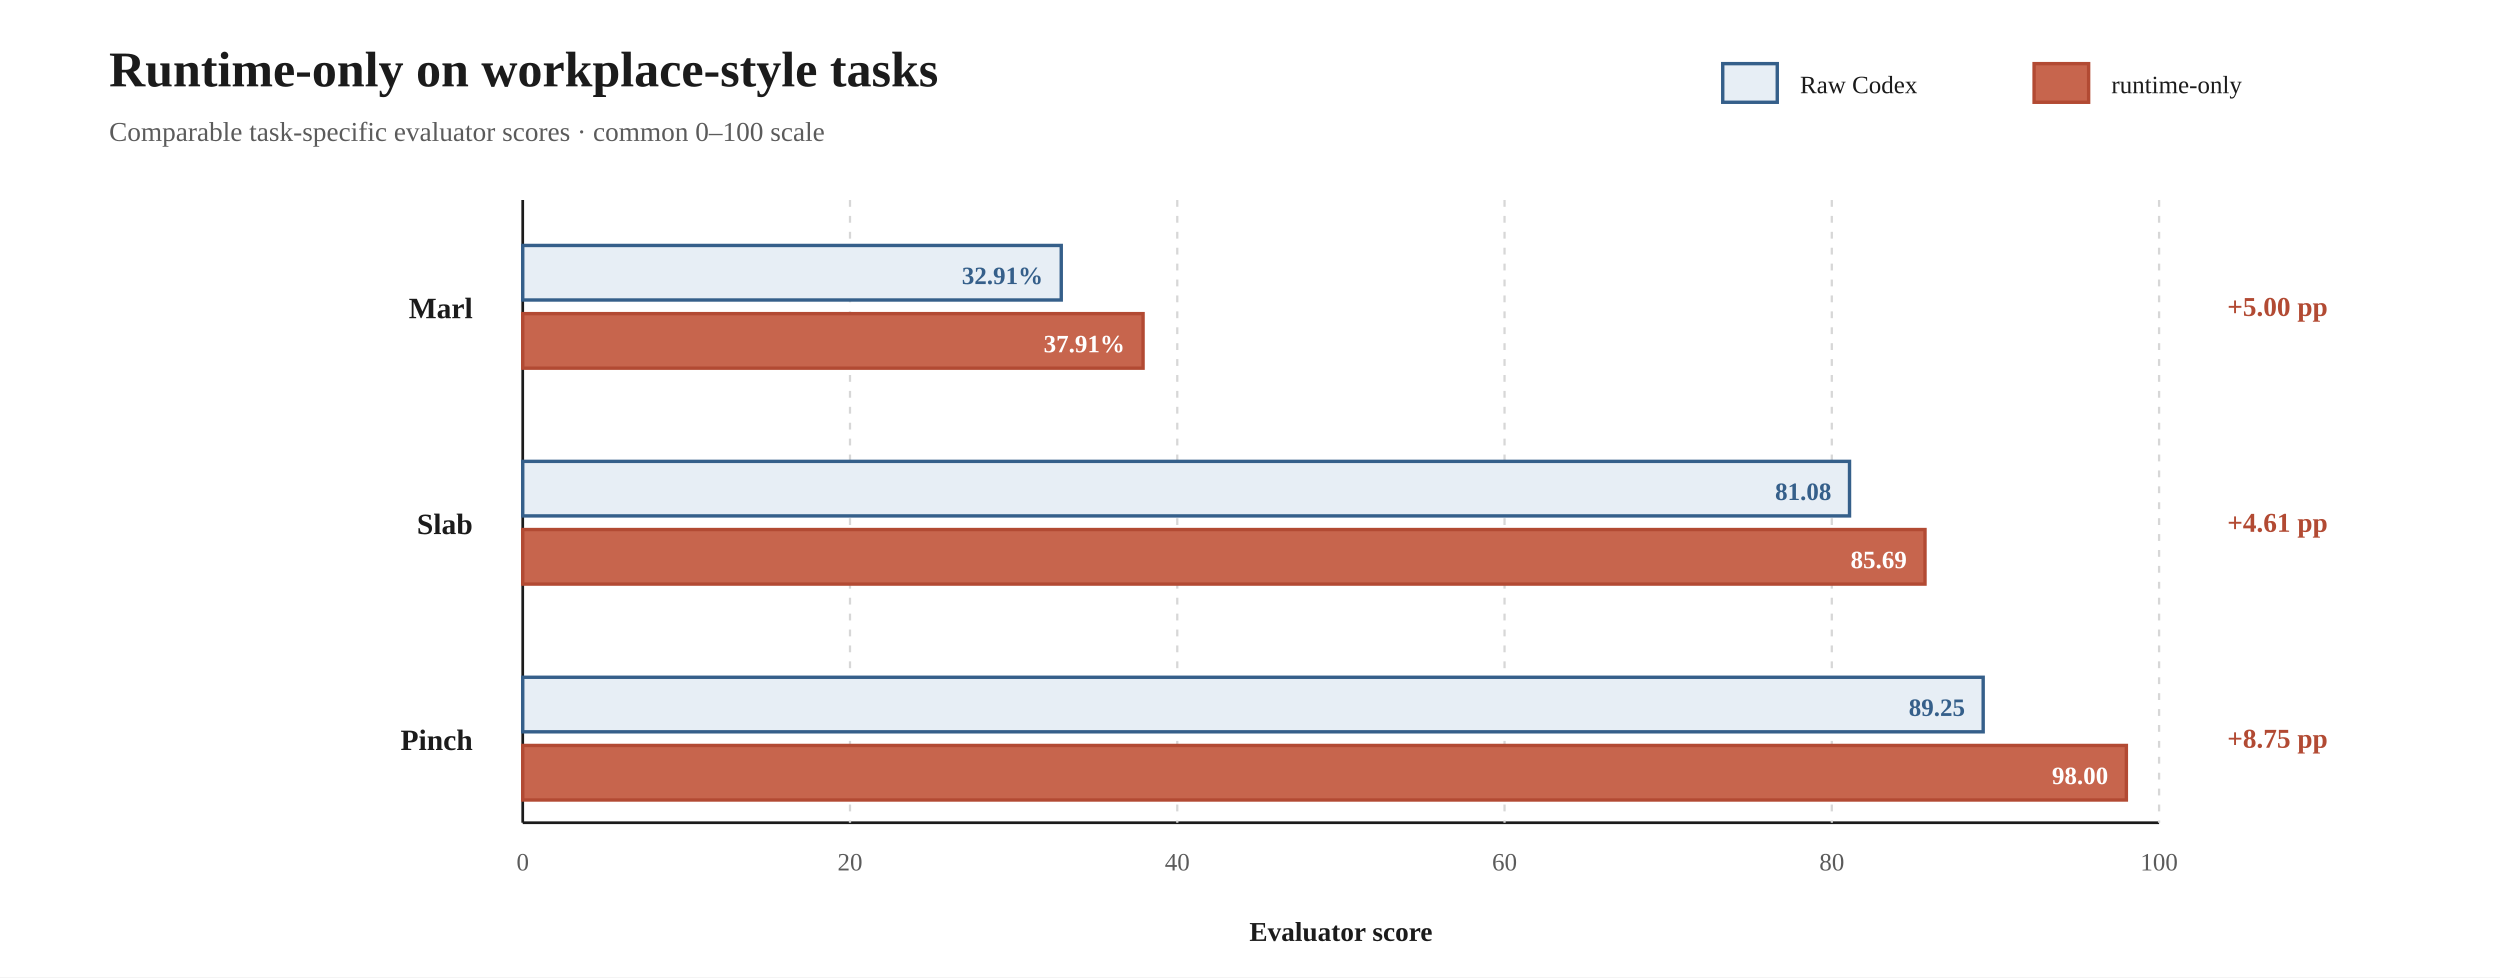
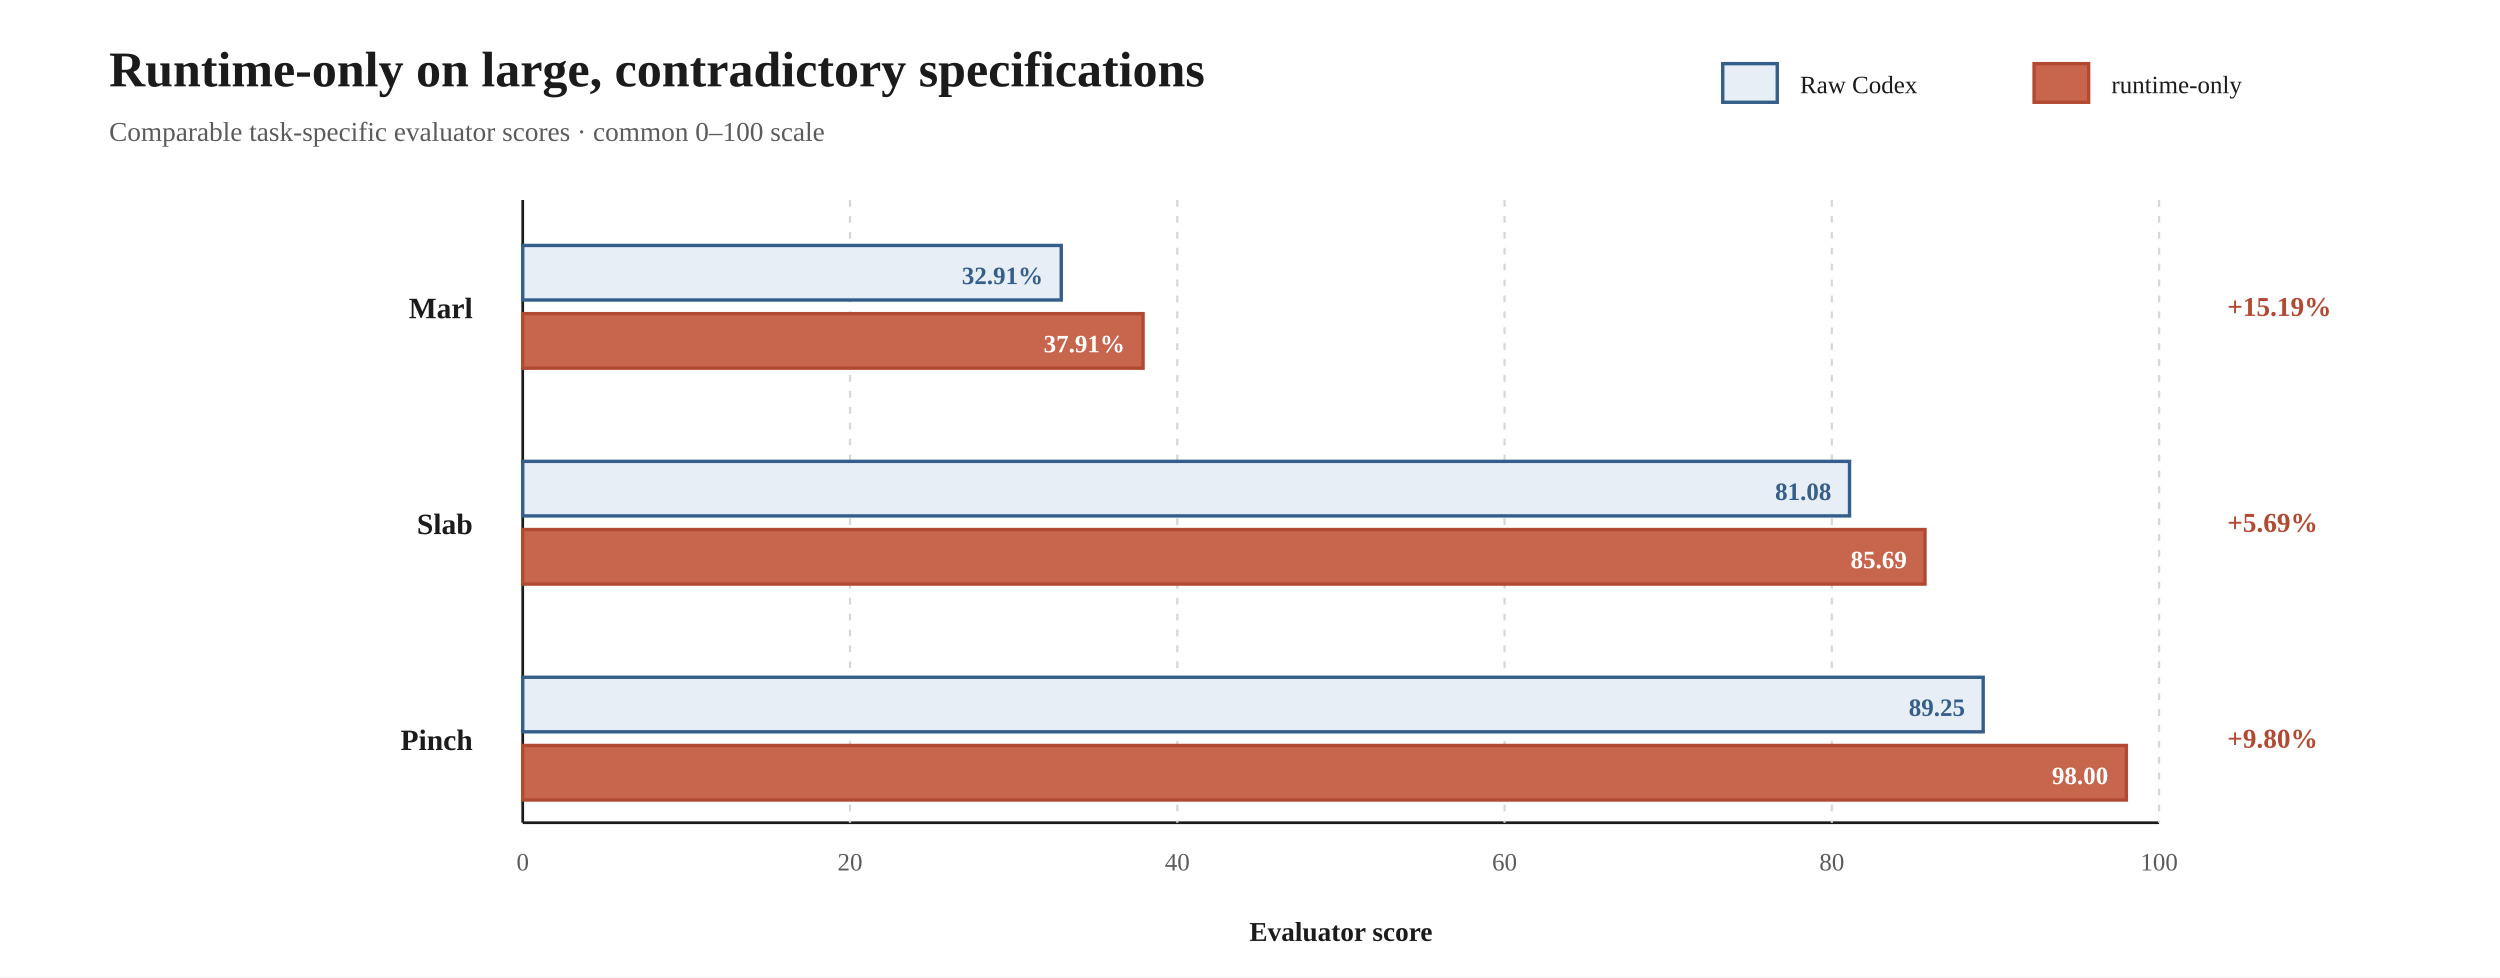
<svg xmlns="http://www.w3.org/2000/svg" width="1100" height="430" viewBox="0 0 1100 430" role="img" aria-labelledby="runtime-title runtime-desc">
  <rect width="1100" height="430" fill="#FFFFFF" />
-   <text x="48" y="38" font-family="Georgia, 'Times New Roman', serif" font-size="22" font-weight="bold" fill="#1B1B1B">Runtime-only on workplace-style tasks</text>
+   <text x="48" y="38" font-family="Georgia, 'Times New Roman', serif" font-size="22" font-weight="bold" fill="#1B1B1B">Runtime-only on large, contradictory specifications</text>
  <text x="48" y="62" font-family="Georgia, 'Times New Roman', serif" font-size="12" fill="#5B5B5B">Comparable task-specific evaluator scores · common 0–100 scale</text>
  <rect x="758" y="28" width="24" height="17" fill="#E7EEF5" stroke="#355F8A" stroke-width="1.5" />
  <text x="792" y="41" font-family="Georgia, 'Times New Roman', serif" font-size="11" fill="#1B1B1B">Raw Codex</text>
  <rect x="895" y="28" width="24" height="17" fill="#C7654D" stroke="#B24A33" stroke-width="1.5" />
  <text x="929" y="41" font-family="Georgia, 'Times New Roman', serif" font-size="11" fill="#1B1B1B">runtime-only</text>
  <line x1="230" y1="88" x2="230" y2="362" stroke="#1B1B1B" stroke-width="1.2" />
  <line x1="230" y1="362" x2="950" y2="362" stroke="#1B1B1B" stroke-width="1.2" />
  <line x1="374" y1="88" x2="374" y2="362" stroke="#D7D7D7" stroke-width="1" stroke-dasharray="3 4" />
  <line x1="518" y1="88" x2="518" y2="362" stroke="#D7D7D7" stroke-width="1" stroke-dasharray="3 4" />
  <line x1="662" y1="88" x2="662" y2="362" stroke="#D7D7D7" stroke-width="1" stroke-dasharray="3 4" />
  <line x1="806" y1="88" x2="806" y2="362" stroke="#D7D7D7" stroke-width="1" stroke-dasharray="3 4" />
  <line x1="950" y1="88" x2="950" y2="362" stroke="#D7D7D7" stroke-width="1" stroke-dasharray="3 4" />
  <text x="230" y="383" font-family="Georgia, 'Times New Roman', serif" font-size="11" text-anchor="middle" fill="#5B5B5B">0</text>
  <text x="374" y="383" font-family="Georgia, 'Times New Roman', serif" font-size="11" text-anchor="middle" fill="#5B5B5B">20</text>
  <text x="518" y="383" font-family="Georgia, 'Times New Roman', serif" font-size="11" text-anchor="middle" fill="#5B5B5B">40</text>
  <text x="662" y="383" font-family="Georgia, 'Times New Roman', serif" font-size="11" text-anchor="middle" fill="#5B5B5B">60</text>
  <text x="806" y="383" font-family="Georgia, 'Times New Roman', serif" font-size="11" text-anchor="middle" fill="#5B5B5B">80</text>
  <text x="950" y="383" font-family="Georgia, 'Times New Roman', serif" font-size="11" text-anchor="middle" fill="#5B5B5B">100</text>
  <text x="208" y="140" font-family="Georgia, 'Times New Roman', serif" font-size="13" font-weight="bold" text-anchor="end" fill="#1B1B1B">Marl</text>
  <rect x="230" y="108" width="236.95" height="24" fill="#E7EEF5" stroke="#355F8A" stroke-width="1.5" />
  <text x="458.95" y="125" font-family="Georgia, 'Times New Roman', serif" font-size="11" font-weight="bold" text-anchor="end" fill="#355F8A">32.91%</text>
  <rect x="230" y="138" width="272.95" height="24" fill="#C7654D" stroke="#B24A33" stroke-width="1.5" />
  <text x="494.95" y="155" font-family="Georgia, 'Times New Roman', serif" font-size="11" font-weight="bold" text-anchor="end" fill="#FFFFFF">37.91%</text>
-   <text x="980" y="139" font-family="Georgia, 'Times New Roman', serif" font-size="12" font-weight="bold" fill="#B24A33">+5.00 pp</text>
+   <text x="980" y="139" font-family="Georgia, 'Times New Roman', serif" font-size="12" font-weight="bold" fill="#B24A33">+15.19%</text>
  <text x="208" y="235" font-family="Georgia, 'Times New Roman', serif" font-size="13" font-weight="bold" text-anchor="end" fill="#1B1B1B">Slab</text>
  <rect x="230" y="203" width="583.79" height="24" fill="#E7EEF5" stroke="#355F8A" stroke-width="1.5" />
  <text x="805.79" y="220" font-family="Georgia, 'Times New Roman', serif" font-size="11" font-weight="bold" text-anchor="end" fill="#355F8A">81.08</text>
  <rect x="230" y="233" width="617.00" height="24" fill="#C7654D" stroke="#B24A33" stroke-width="1.5" />
  <text x="839.00" y="250" font-family="Georgia, 'Times New Roman', serif" font-size="11" font-weight="bold" text-anchor="end" fill="#FFFFFF">85.69</text>
-   <text x="980" y="234" font-family="Georgia, 'Times New Roman', serif" font-size="12" font-weight="bold" fill="#B24A33">+4.61 pp</text>
+   <text x="980" y="234" font-family="Georgia, 'Times New Roman', serif" font-size="12" font-weight="bold" fill="#B24A33">+5.69%</text>
  <text x="208" y="330" font-family="Georgia, 'Times New Roman', serif" font-size="13" font-weight="bold" text-anchor="end" fill="#1B1B1B">Pinch</text>
  <rect x="230" y="298" width="642.60" height="24" fill="#E7EEF5" stroke="#355F8A" stroke-width="1.5" />
  <text x="864.60" y="315" font-family="Georgia, 'Times New Roman', serif" font-size="11" font-weight="bold" text-anchor="end" fill="#355F8A">89.25</text>
  <rect x="230" y="328" width="705.60" height="24" fill="#C7654D" stroke="#B24A33" stroke-width="1.5" />
  <text x="927.60" y="345" font-family="Georgia, 'Times New Roman', serif" font-size="11" font-weight="bold" text-anchor="end" fill="#FFFFFF">98.00</text>
-   <text x="980" y="329" font-family="Georgia, 'Times New Roman', serif" font-size="12" font-weight="bold" fill="#B24A33">+8.75 pp</text>
+   <text x="980" y="329" font-family="Georgia, 'Times New Roman', serif" font-size="12" font-weight="bold" fill="#B24A33">+9.80%</text>
  <text x="590" y="414" font-family="Georgia, 'Times New Roman', serif" font-size="12" font-weight="bold" text-anchor="middle" fill="#1B1B1B">Evaluator score</text>
</svg>
